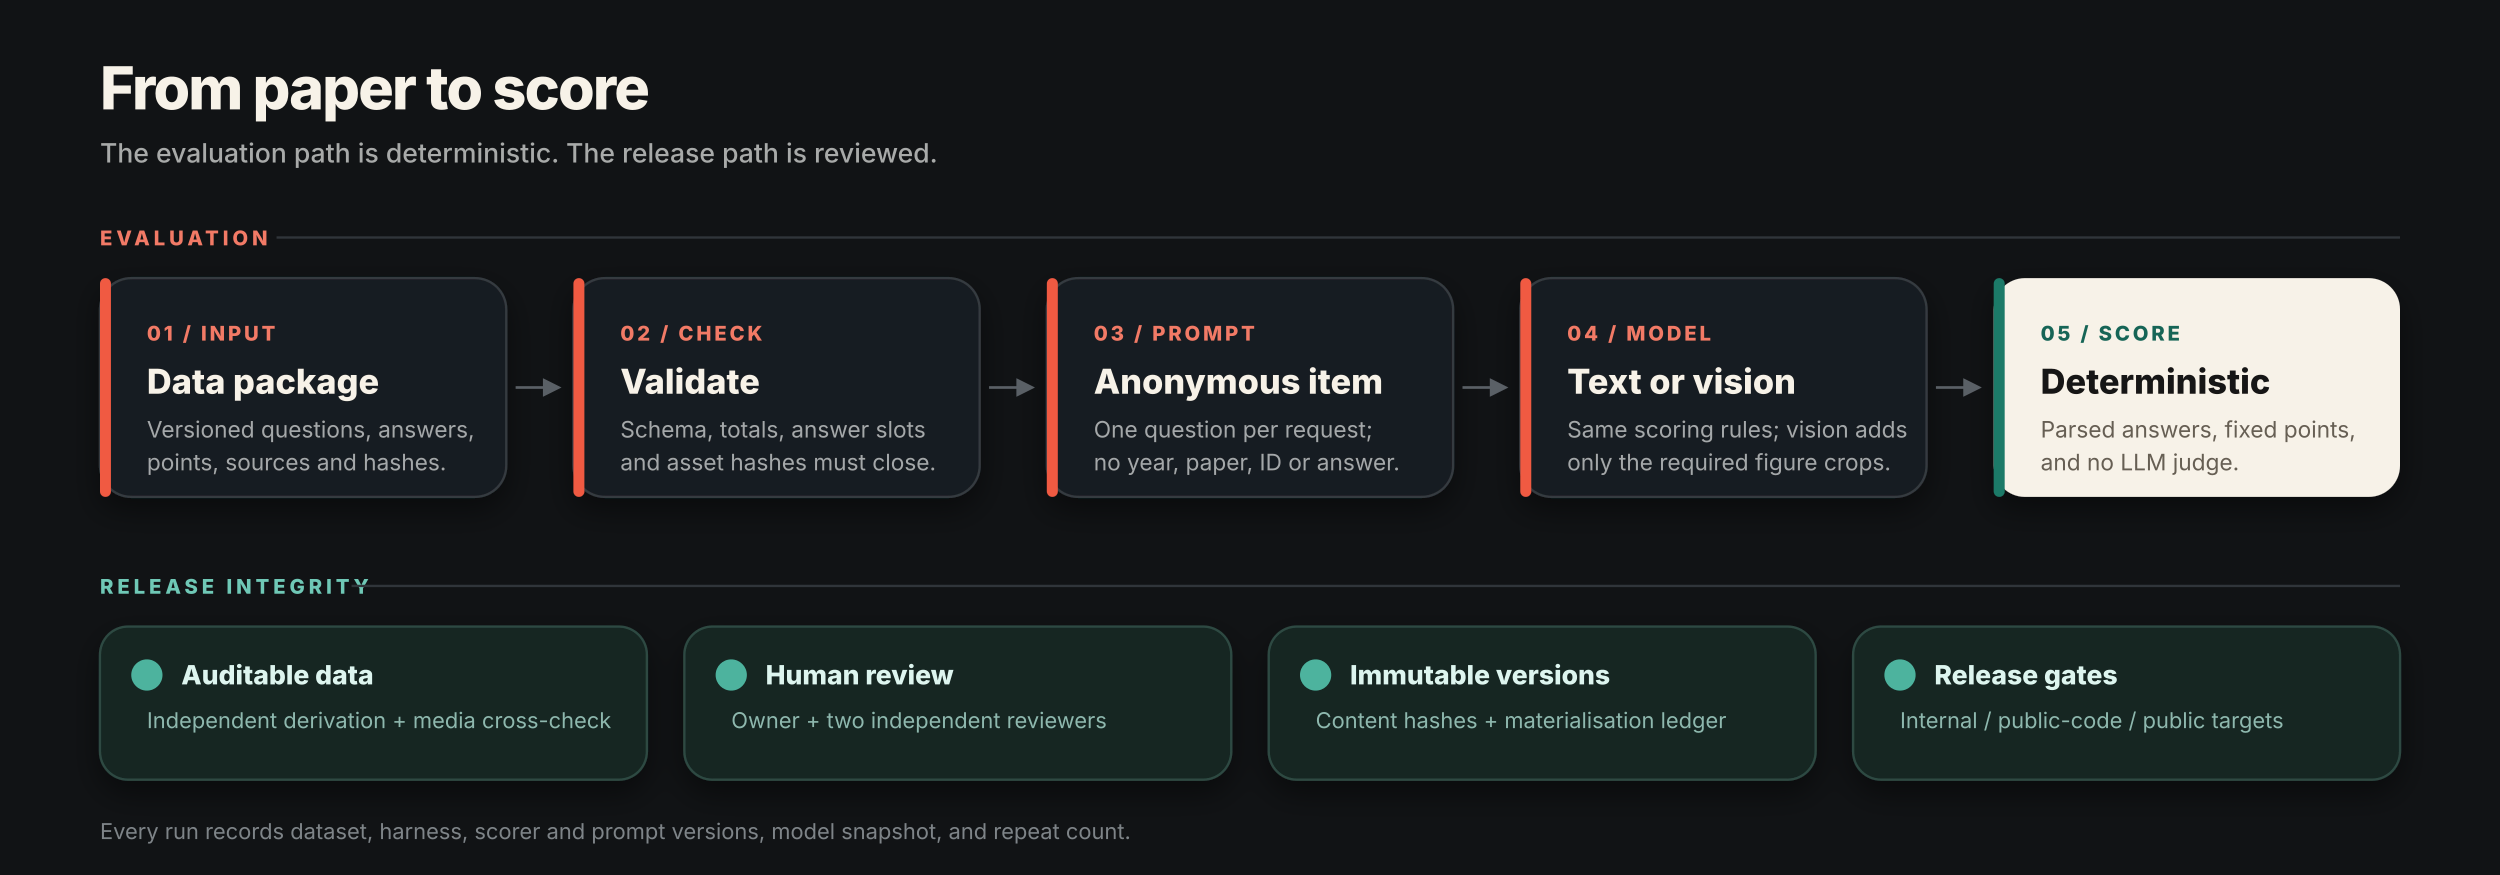
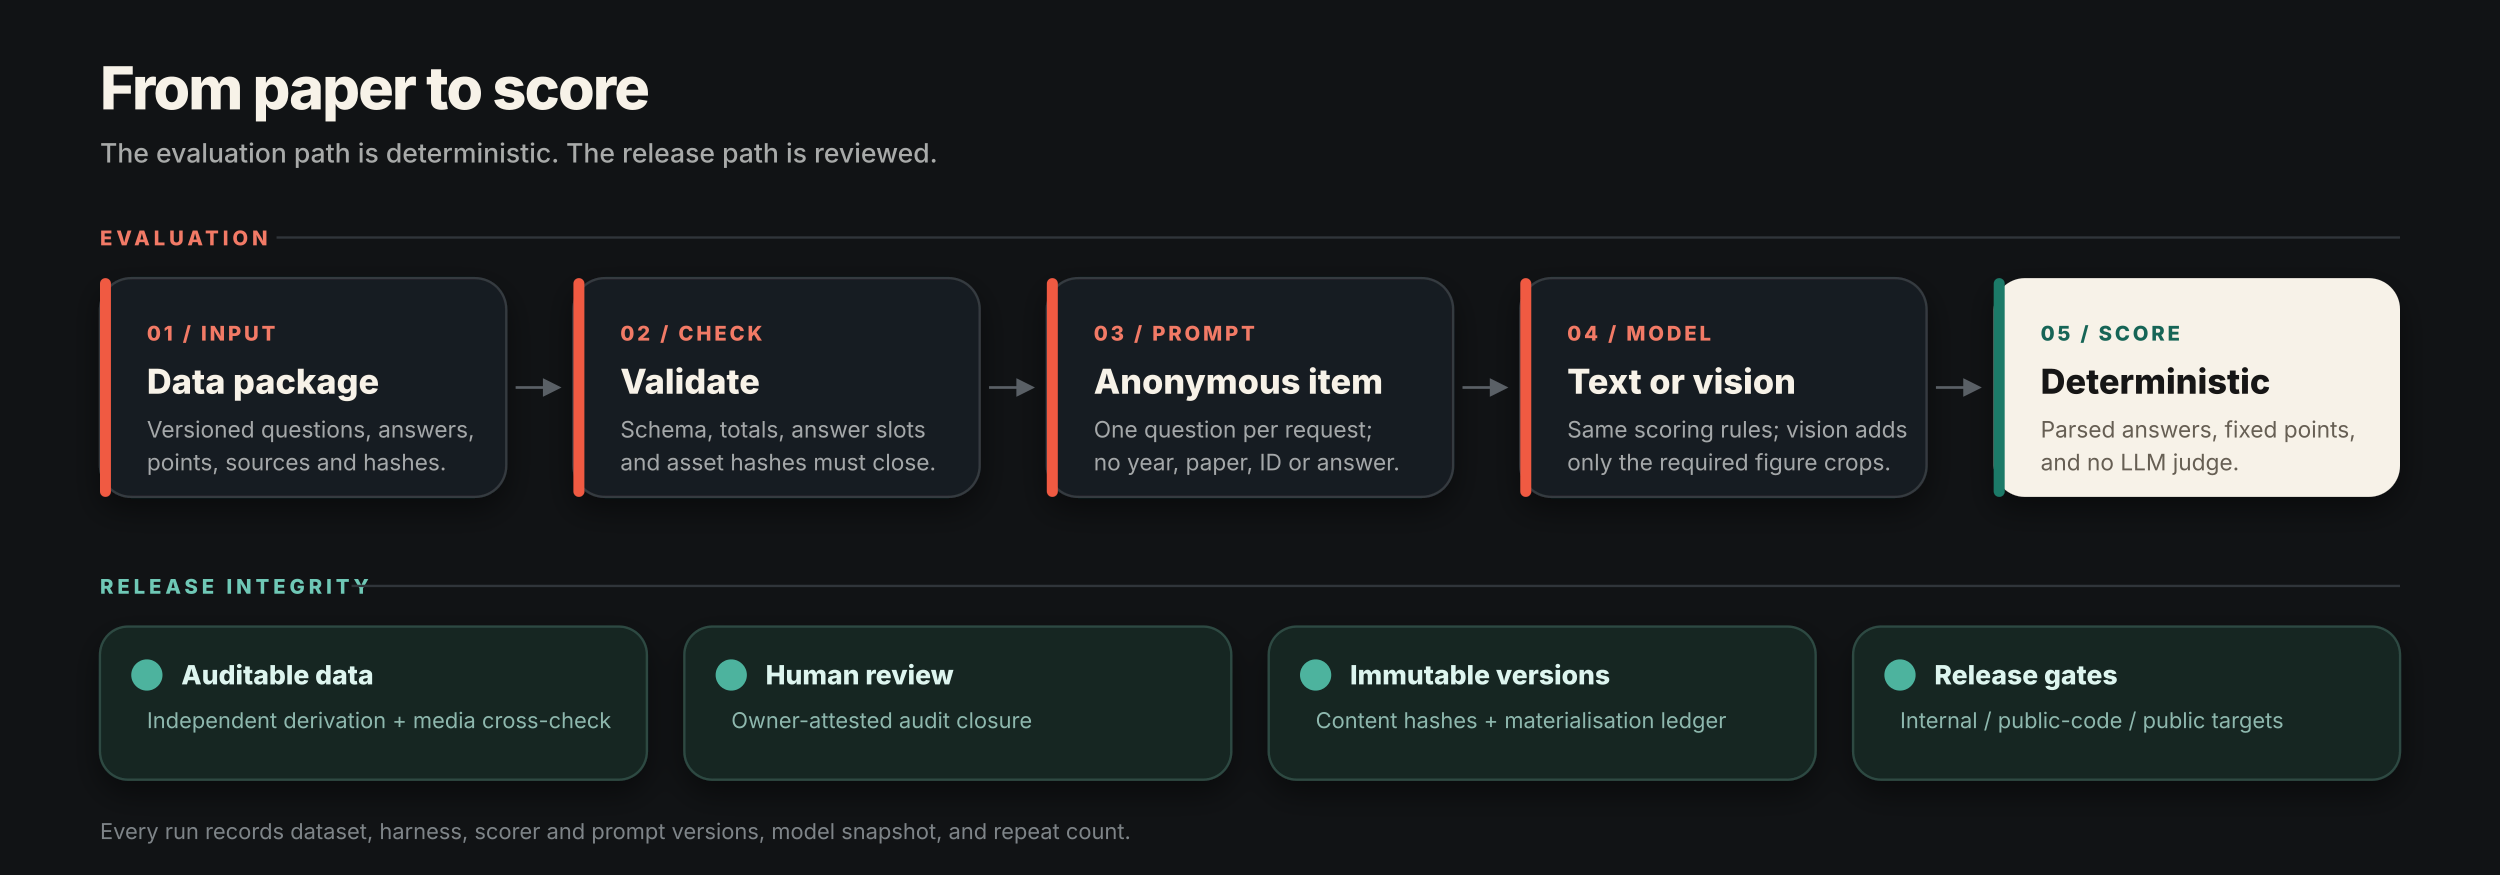
<svg xmlns="http://www.w3.org/2000/svg" width="1600" height="560" viewBox="0 0 1600 560" role="img" aria-labelledby="title desc">
  <defs>
    <filter id="shadow" x="-20%" y="-30%" width="150%" height="180%">
      <feDropShadow dx="0" dy="8" stdDeviation="10" flood-color="#000000" flood-opacity="0.45" />
    </filter>
    <marker id="arrow" viewBox="0 0 10 10" refX="8" refY="5" markerWidth="7" markerHeight="7" orient="auto-start-reverse">
      <path d="M0 0L10 5L0 10Z" fill="#5A6066" />
    </marker>
  </defs>
  <rect width="1600" height="560" fill="#111315" />
  <text x="64" y="70" fill="#F7F2E8" font-family="Inter, 'SF Pro Display', 'Segoe UI', 'Noto Sans', sans-serif" font-size="38" font-weight="800" letter-spacing="-1.2">From paper to score</text>
  <text x="64" y="104" fill="#A8AAA9" font-family="Inter, 'SF Pro Text', 'Segoe UI', 'Noto Sans', sans-serif" font-size="17" font-weight="500">The evaluation path is deterministic. The release path is reviewed.</text>
  <g font-family="Inter, 'SF Pro Text', 'Segoe UI', 'Noto Sans', sans-serif">
    <text x="64" y="157" fill="#F27A66" font-size="13" font-weight="800" letter-spacing="2.5">EVALUATION</text>
    <line x1="177" y1="152" x2="1536" y2="152" stroke="#30353A" stroke-width="1.5" />
    <g filter="url(#shadow)">
      <rect x="64" y="178" width="260" height="140" rx="20" fill="#191D21" stroke="#343A40" stroke-width="1.5" />
      <rect x="64" y="178" width="7" height="140" rx="3.5" fill="#F05A43" />
      <text x="94" y="218" fill="#F27A66" font-size="13" font-weight="800" letter-spacing="1.8">01 / INPUT</text>
      <text x="94" y="252" fill="#F7F2E8" font-size="22" font-weight="780">Data package</text>
      <text x="94" y="280" fill="#A4A8AA" font-size="14.5">Versioned questions, answers,</text>
      <text x="94" y="301" fill="#A4A8AA" font-size="14.5">points, sources and hashes.</text>
      <rect x="367" y="178" width="260" height="140" rx="20" fill="#191D21" stroke="#343A40" stroke-width="1.5" />
      <rect x="367" y="178" width="7" height="140" rx="3.5" fill="#F05A43" />
      <text x="397" y="218" fill="#F27A66" font-size="13" font-weight="800" letter-spacing="1.8">02 / CHECK</text>
      <text x="397" y="252" fill="#F7F2E8" font-size="22" font-weight="780">Validate</text>
      <text x="397" y="280" fill="#A4A8AA" font-size="14.5">Schema, totals, answer slots</text>
      <text x="397" y="301" fill="#A4A8AA" font-size="14.5">and asset hashes must close.</text>
      <rect x="670" y="178" width="260" height="140" rx="20" fill="#191D21" stroke="#343A40" stroke-width="1.5" />
      <rect x="670" y="178" width="7" height="140" rx="3.5" fill="#F05A43" />
      <text x="700" y="218" fill="#F27A66" font-size="13" font-weight="800" letter-spacing="1.8">03 / PROMPT</text>
      <text x="700" y="252" fill="#F7F2E8" font-size="22" font-weight="780">Anonymous item</text>
      <text x="700" y="280" fill="#A4A8AA" font-size="14.5">One question per request;</text>
      <text x="700" y="301" fill="#A4A8AA" font-size="14.5">no year, paper, ID or answer.</text>
      <rect x="973" y="178" width="260" height="140" rx="20" fill="#191D21" stroke="#343A40" stroke-width="1.5" />
      <rect x="973" y="178" width="7" height="140" rx="3.5" fill="#F05A43" />
      <text x="1003" y="218" fill="#F27A66" font-size="13" font-weight="800" letter-spacing="1.8">04 / MODEL</text>
      <text x="1003" y="252" fill="#F7F2E8" font-size="22" font-weight="780">Text or vision</text>
      <text x="1003" y="280" fill="#A4A8AA" font-size="14.5">Same scoring rules; vision adds</text>
      <text x="1003" y="301" fill="#A4A8AA" font-size="14.5">only the required figure crops.</text>
      <rect x="1276" y="178" width="260" height="140" rx="20" fill="#F7F2E8" />
      <rect x="1276" y="178" width="7" height="140" rx="3.5" fill="#1F7A68" />
      <text x="1306" y="218" fill="#176557" font-size="13" font-weight="800" letter-spacing="1.8">05 / SCORE</text>
      <text x="1306" y="252" fill="#171513" font-size="22" font-weight="780">Deterministic</text>
      <text x="1306" y="280" fill="#665E53" font-size="14.5">Parsed answers, fixed points,</text>
      <text x="1306" y="301" fill="#665E53" font-size="14.5">and no LLM judge.</text>
    </g>
    <g stroke="#5A6066" stroke-width="1.7" marker-end="url(#arrow)">
      <line x1="330" y1="248" x2="357" y2="248" />
      <line x1="633" y1="248" x2="660" y2="248" />
      <line x1="936" y1="248" x2="963" y2="248" />
      <line x1="1239" y1="248" x2="1266" y2="248" />
    </g>
    <text x="64" y="380" fill="#6FC8B6" font-size="13" font-weight="800" letter-spacing="2.5">RELEASE INTEGRITY</text>
    <line x1="225" y1="375" x2="1536" y2="375" stroke="#30353A" stroke-width="1.5" />
    <g filter="url(#shadow)">
      <rect x="64" y="401" width="350" height="98" rx="18" fill="#152521" stroke="#2D4A43" stroke-width="1.5" />
      <circle cx="94" cy="432" r="10" fill="#4DB39E" />
      <text x="116" y="438" fill="#DDF5EF" font-size="17" font-weight="780">Auditable data</text>
      <text x="94" y="466" fill="#8EB8AE" font-size="14">Independent derivation + media cross-check</text>
      <rect x="438" y="401" width="350" height="98" rx="18" fill="#152521" stroke="#2D4A43" stroke-width="1.5" />
      <circle cx="468" cy="432" r="10" fill="#4DB39E" />
      <text x="490" y="438" fill="#DDF5EF" font-size="17" font-weight="780">Human review</text>
-       <text x="468" y="466" fill="#8EB8AE" font-size="14">Owner + two independent reviewers</text>
+       <text x="468" y="466" fill="#8EB8AE" font-size="14">Owner-attested audit closure</text>
      <rect x="812" y="401" width="350" height="98" rx="18" fill="#152521" stroke="#2D4A43" stroke-width="1.5" />
      <circle cx="842" cy="432" r="10" fill="#4DB39E" />
      <text x="864" y="438" fill="#DDF5EF" font-size="17" font-weight="780">Immutable versions</text>
      <text x="842" y="466" fill="#8EB8AE" font-size="14">Content hashes + materialisation ledger</text>
      <rect x="1186" y="401" width="350" height="98" rx="18" fill="#152521" stroke="#2D4A43" stroke-width="1.5" />
      <circle cx="1216" cy="432" r="10" fill="#4DB39E" />
      <text x="1238" y="438" fill="#DDF5EF" font-size="17" font-weight="780">Release gates</text>
      <text x="1216" y="466" fill="#8EB8AE" font-size="14">Internal / public-code / public targets</text>
    </g>
    <text x="64" y="537" fill="#7E8488" font-size="14">Every run records dataset, harness, scorer and prompt versions, model snapshot, and repeat count.</text>
  </g>
</svg>
